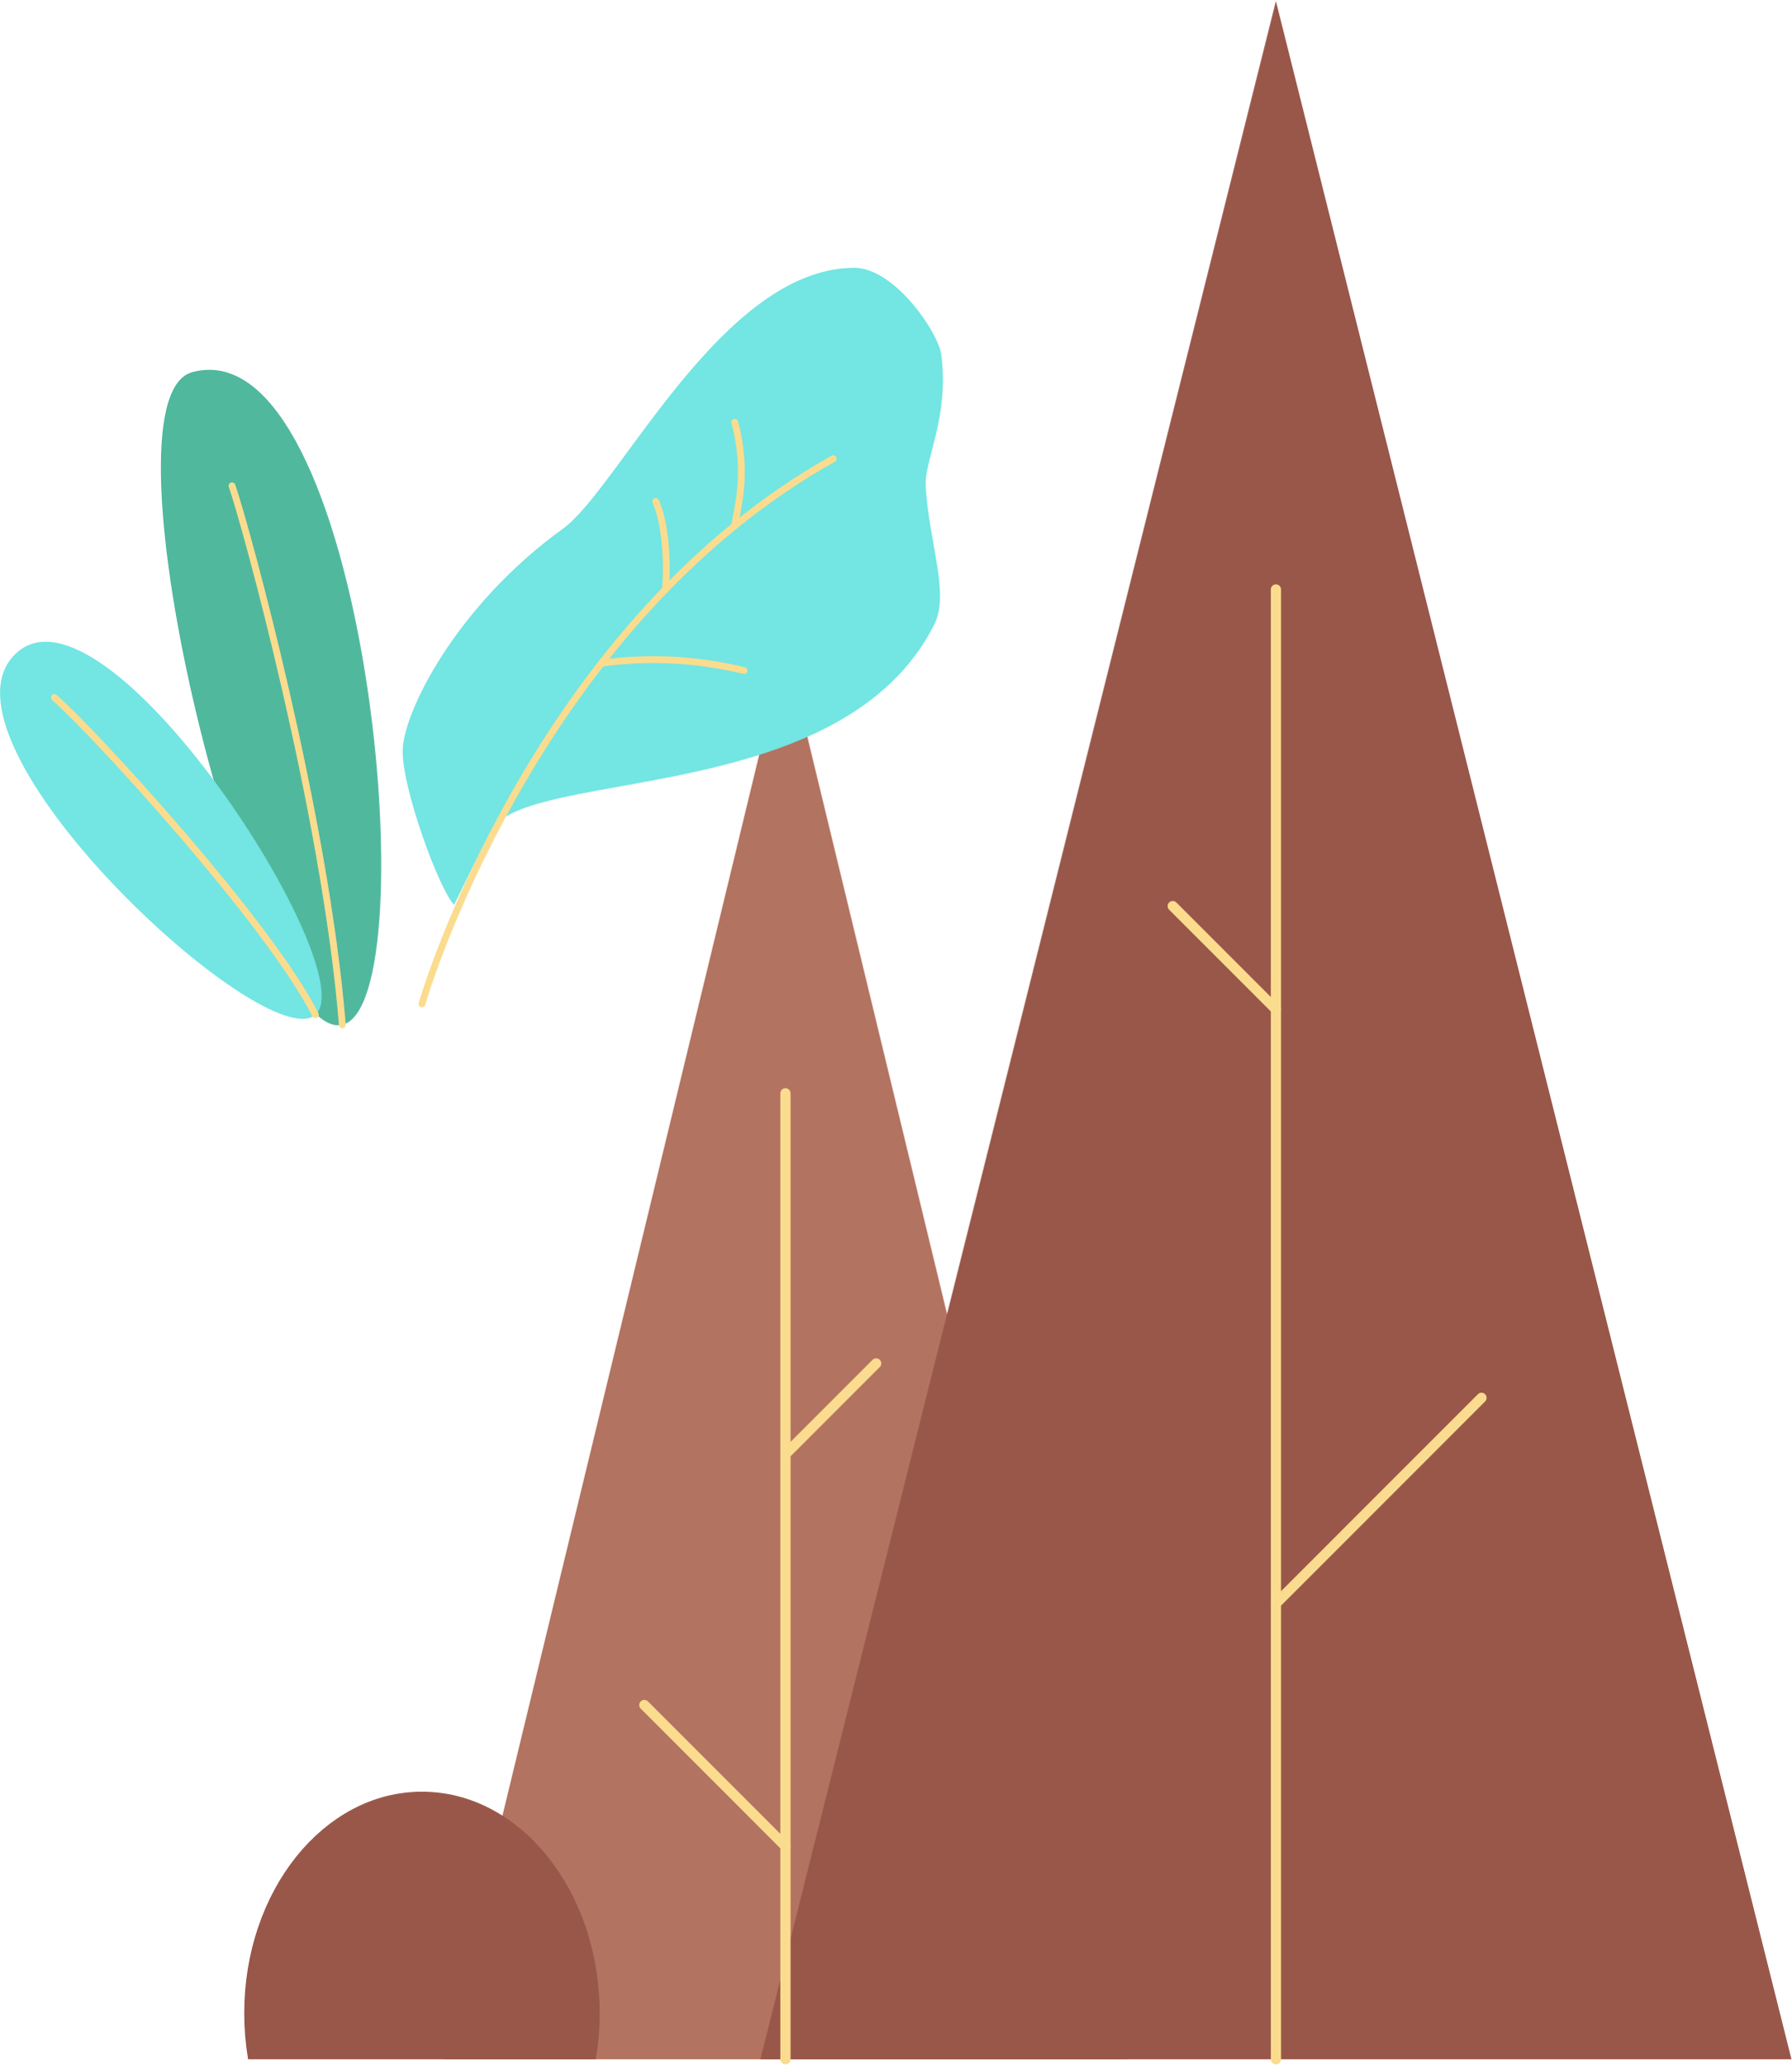
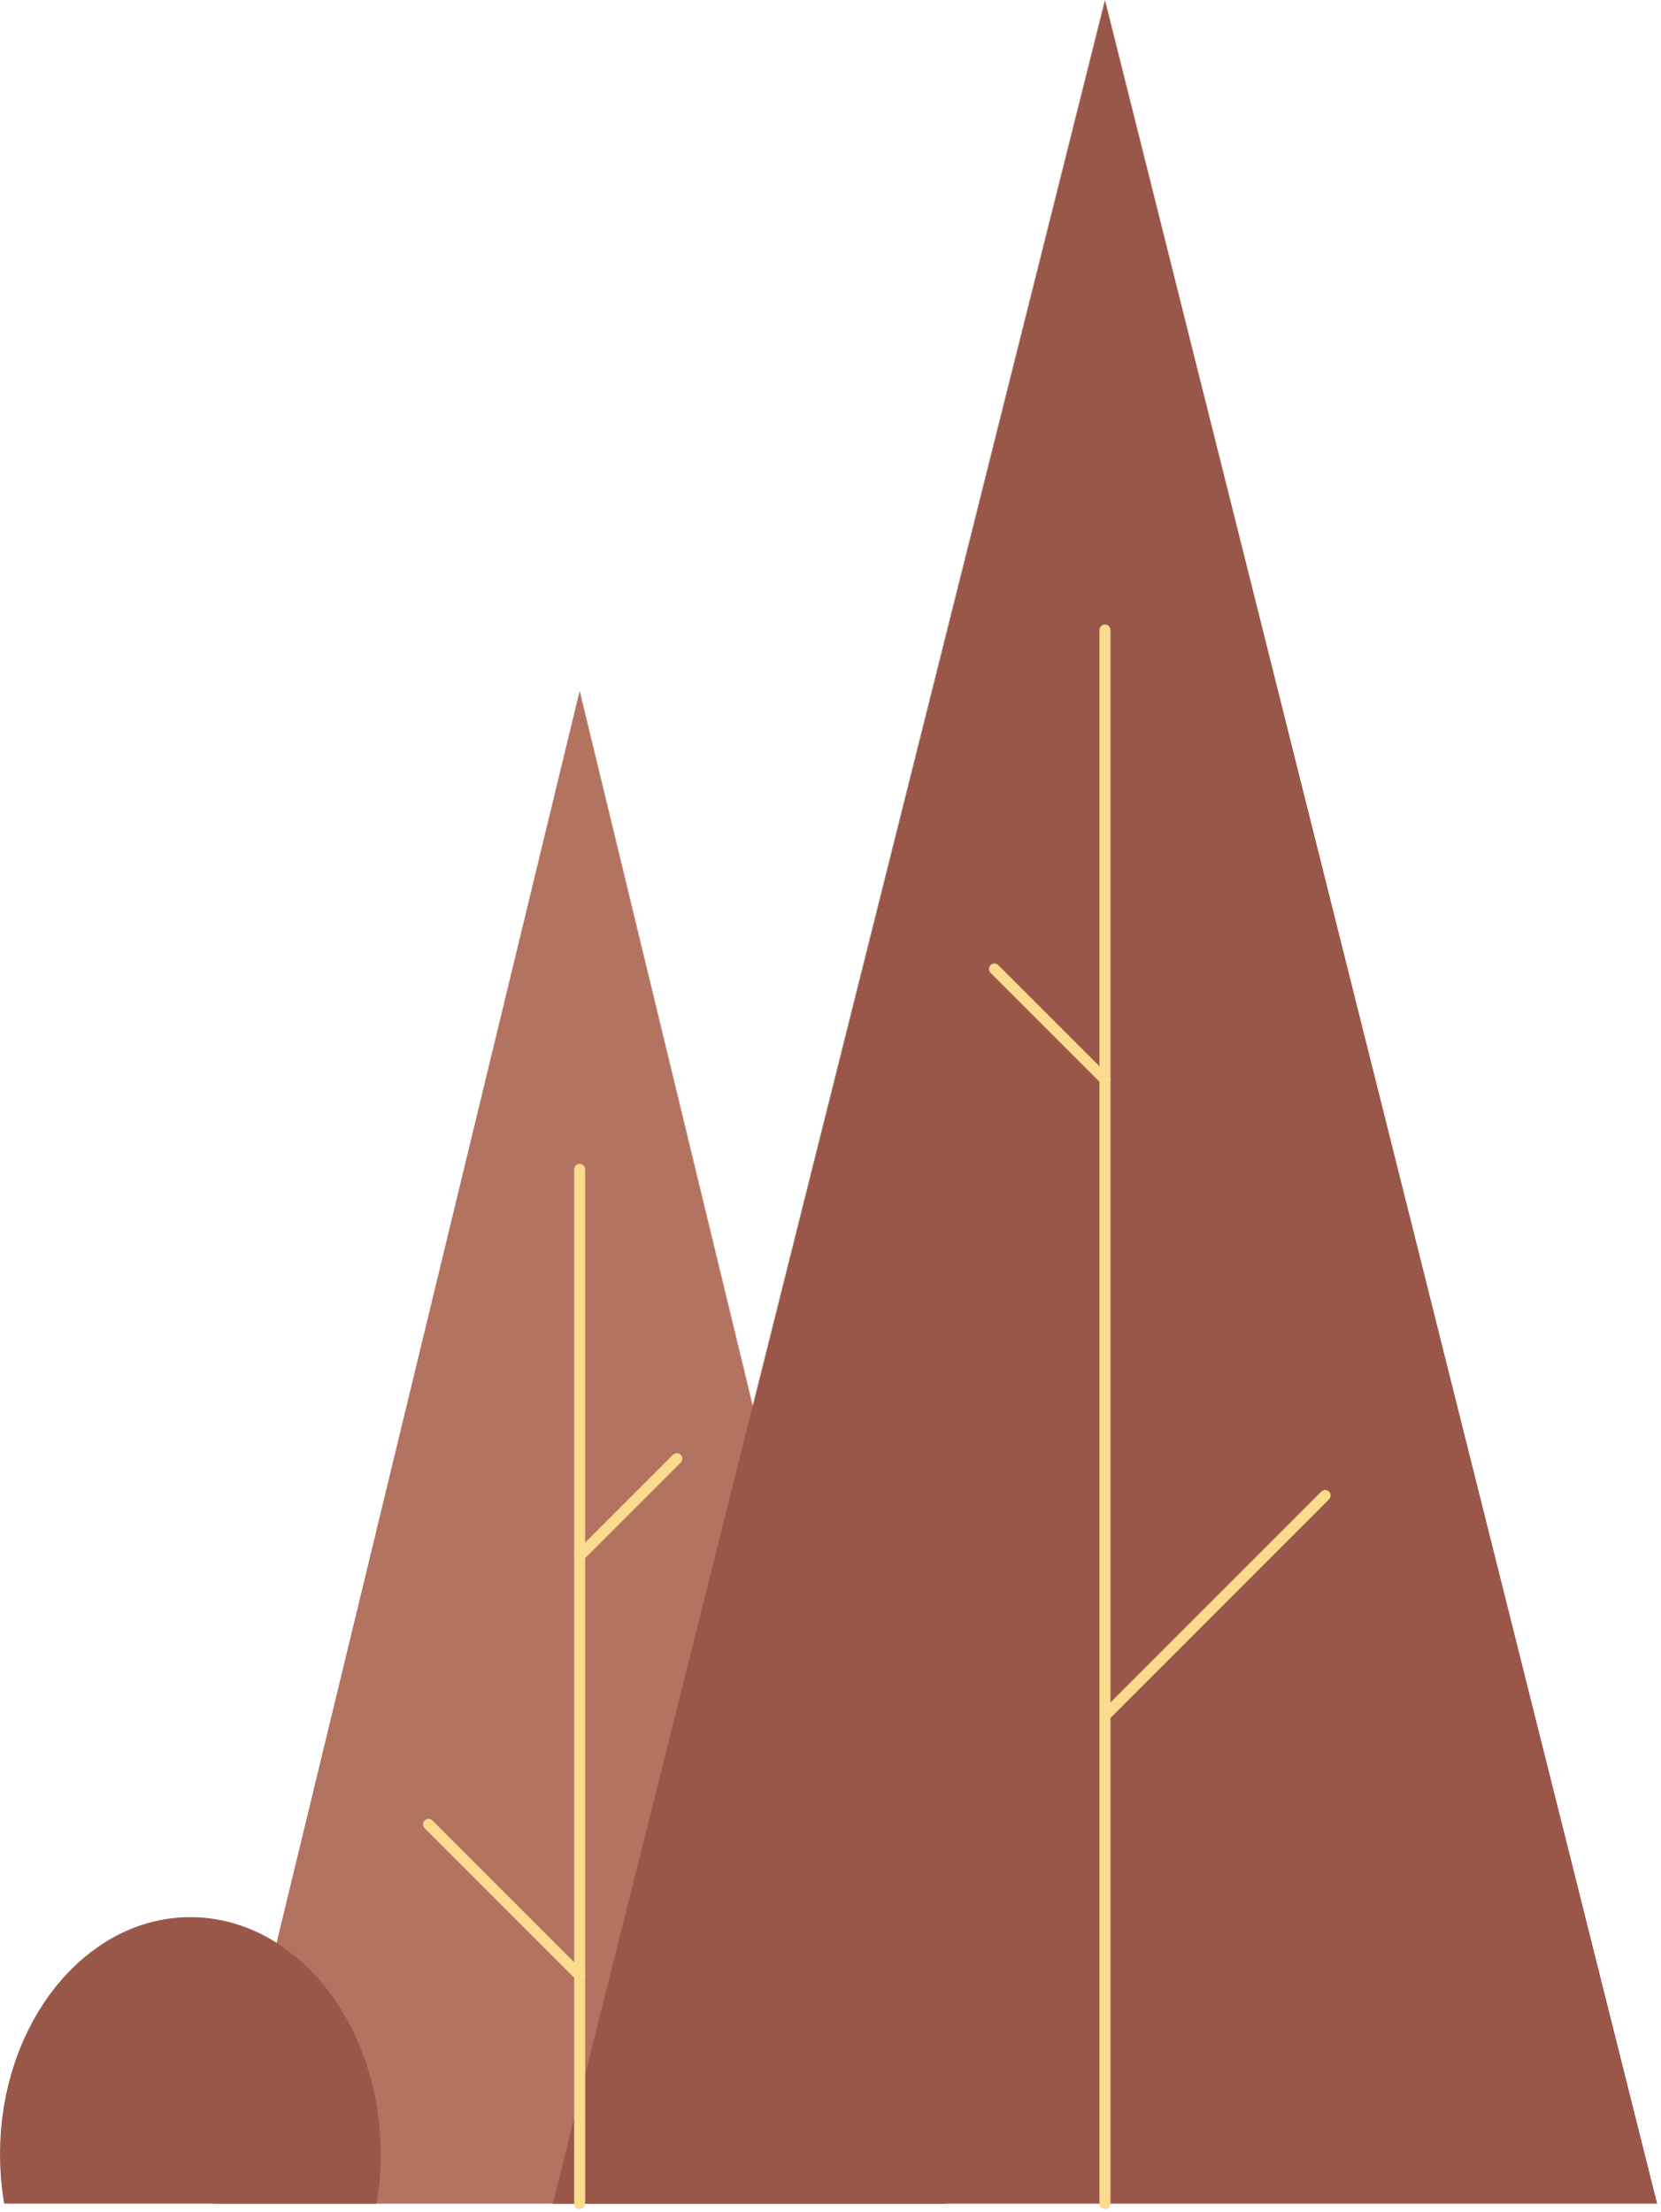
- <svg xmlns="http://www.w3.org/2000/svg" width="526" height="606" viewBox="0 0 526 606" fill="none">
-   <path d="M230.553 189.641L130.171 604.271H330.934L230.553 189.641Z" fill="#B37361" />
-   <path d="M374.526 0.314L223.197 604.271H525.855L374.526 0.314Z" fill="#99574A" />
-   <path d="M230.552 320.82V604.271" stroke="#FBDC8E" stroke-width="3" stroke-miterlimit="10" stroke-linecap="round" />
-   <path d="M374.526 172.969V604.271" stroke="#FBDC8E" stroke-width="3" stroke-miterlimit="10" stroke-linecap="round" />
-   <path d="M230.552 426.721L257.184 400.088" stroke="#FBDC8E" stroke-width="3" stroke-miterlimit="10" stroke-linecap="round" />
-   <path d="M230.553 541.741L189.131 500.317" stroke="#FBDC8E" stroke-width="3" stroke-miterlimit="10" stroke-linecap="round" />
-   <path d="M374.526 296.174L344.237 265.883" stroke="#FBDC8E" stroke-width="3" stroke-miterlimit="10" stroke-linecap="round" />
-   <path d="M374.526 470.539L434.868 410.18" stroke="#FBDC8E" stroke-width="3" stroke-miterlimit="10" stroke-linecap="round" />
-   <path d="M56.421 109.202C107.369 95.359 126.158 294.91 100.421 300.727C74.684 306.543 27.184 117.15 56.421 109.202Z" fill="#50B89D" />
-   <path d="M68.105 142.546C72.263 154.626 95.5 239.302 100.487 300.727" stroke="#FBDC8E" stroke-width="2" stroke-miterlimit="10" stroke-linecap="round" />
-   <path d="M250.79 78.582C262.526 78.582 275.461 97.518 276.303 104.097C278.684 122.651 271.29 135.072 271.711 142.546C272.658 159.219 278.842 174.127 274.263 183.22C247.25 237.039 155.171 225.13 144.198 243.644C141.382 248.908 133.29 265.514 133.29 265.514C129.013 261.238 118.184 231.933 118.184 220.498C118.184 209.064 134.053 177.614 165.184 155.179C181.645 143.323 211.882 78.582 250.79 78.582Z" fill="#73E5E2" />
-   <path d="M123.855 294.582C127.289 282.739 160.803 181.417 244.605 134.585" stroke="#FBDC8E" stroke-width="2" stroke-miterlimit="10" stroke-linecap="round" />
-   <path d="M215.671 154.244C216.329 149.31 219.697 139.059 215.671 123.901" stroke="#FBDC8E" stroke-width="2" stroke-miterlimit="10" stroke-linecap="round" />
-   <path d="M195.329 172.969C196.04 164.969 195.329 153.6 192.474 147.139" stroke="#FBDC8E" stroke-width="2" stroke-miterlimit="10" stroke-linecap="round" />
-   <path d="M176.552 194.602C190.516 192.667 204.72 193.403 218.408 196.773" stroke="#FBDC8E" stroke-width="2" stroke-miterlimit="10" stroke-linecap="round" />
-   <path d="M174.895 604.271C175.649 599.81 176.028 595.294 176.026 590.77C176.026 554.86 152.671 525.753 123.855 525.753C95.039 525.753 71.684 554.86 71.684 590.77C71.683 595.294 72.062 599.81 72.816 604.271H174.895Z" fill="#99574A" />
-   <path d="M4.605 191.799C-22.395 217.524 77.987 310.53 92.579 297.779C107.171 285.028 30.987 166.666 4.605 191.799Z" fill="#73E5E2" />
-   <path d="M15.974 204.682C27.29 214.485 79.132 270.988 92.579 297.779" stroke="#FBDC8E" stroke-width="2" stroke-miterlimit="10" stroke-linecap="round" />
+ <svg xmlns="http://www.w3.org/2000/svg" width="455" height="606" viewBox="0 0 455 606" fill="none">
+   <path d="M158.869 189.327L58.487 603.957H259.25L158.869 189.327Z" fill="#B37361" />
+   <path d="M302.842 0L151.513 603.957H454.171L302.842 0Z" fill="#99574A" />
+   <path d="M158.868 320.506V603.957" stroke="#FBDC8E" stroke-width="3" stroke-miterlimit="10" stroke-linecap="round" />
+   <path d="M302.842 172.655V603.957" stroke="#FBDC8E" stroke-width="3" stroke-miterlimit="10" stroke-linecap="round" />
+   <path d="M158.868 426.406L185.5 399.773" stroke="#FBDC8E" stroke-width="3" stroke-miterlimit="10" stroke-linecap="round" />
+   <path d="M158.869 541.426L117.447 500.002" stroke="#FBDC8E" stroke-width="3" stroke-miterlimit="10" stroke-linecap="round" />
+   <path d="M302.842 295.86L272.553 265.569" stroke="#FBDC8E" stroke-width="3" stroke-miterlimit="10" stroke-linecap="round" />
+   <path d="M302.842 470.224L363.184 409.865" stroke="#FBDC8E" stroke-width="3" stroke-miterlimit="10" stroke-linecap="round" />
+   <path d="M103.211 603.956C103.965 599.495 104.344 594.98 104.342 590.456C104.342 554.546 80.987 525.438 52.171 525.438C23.355 525.438 3.33287e-06 554.546 3.33287e-06 590.456C-0.001 594.98 0.378 599.495 1.132 603.956H103.211Z" fill="#99574A" />
</svg>
